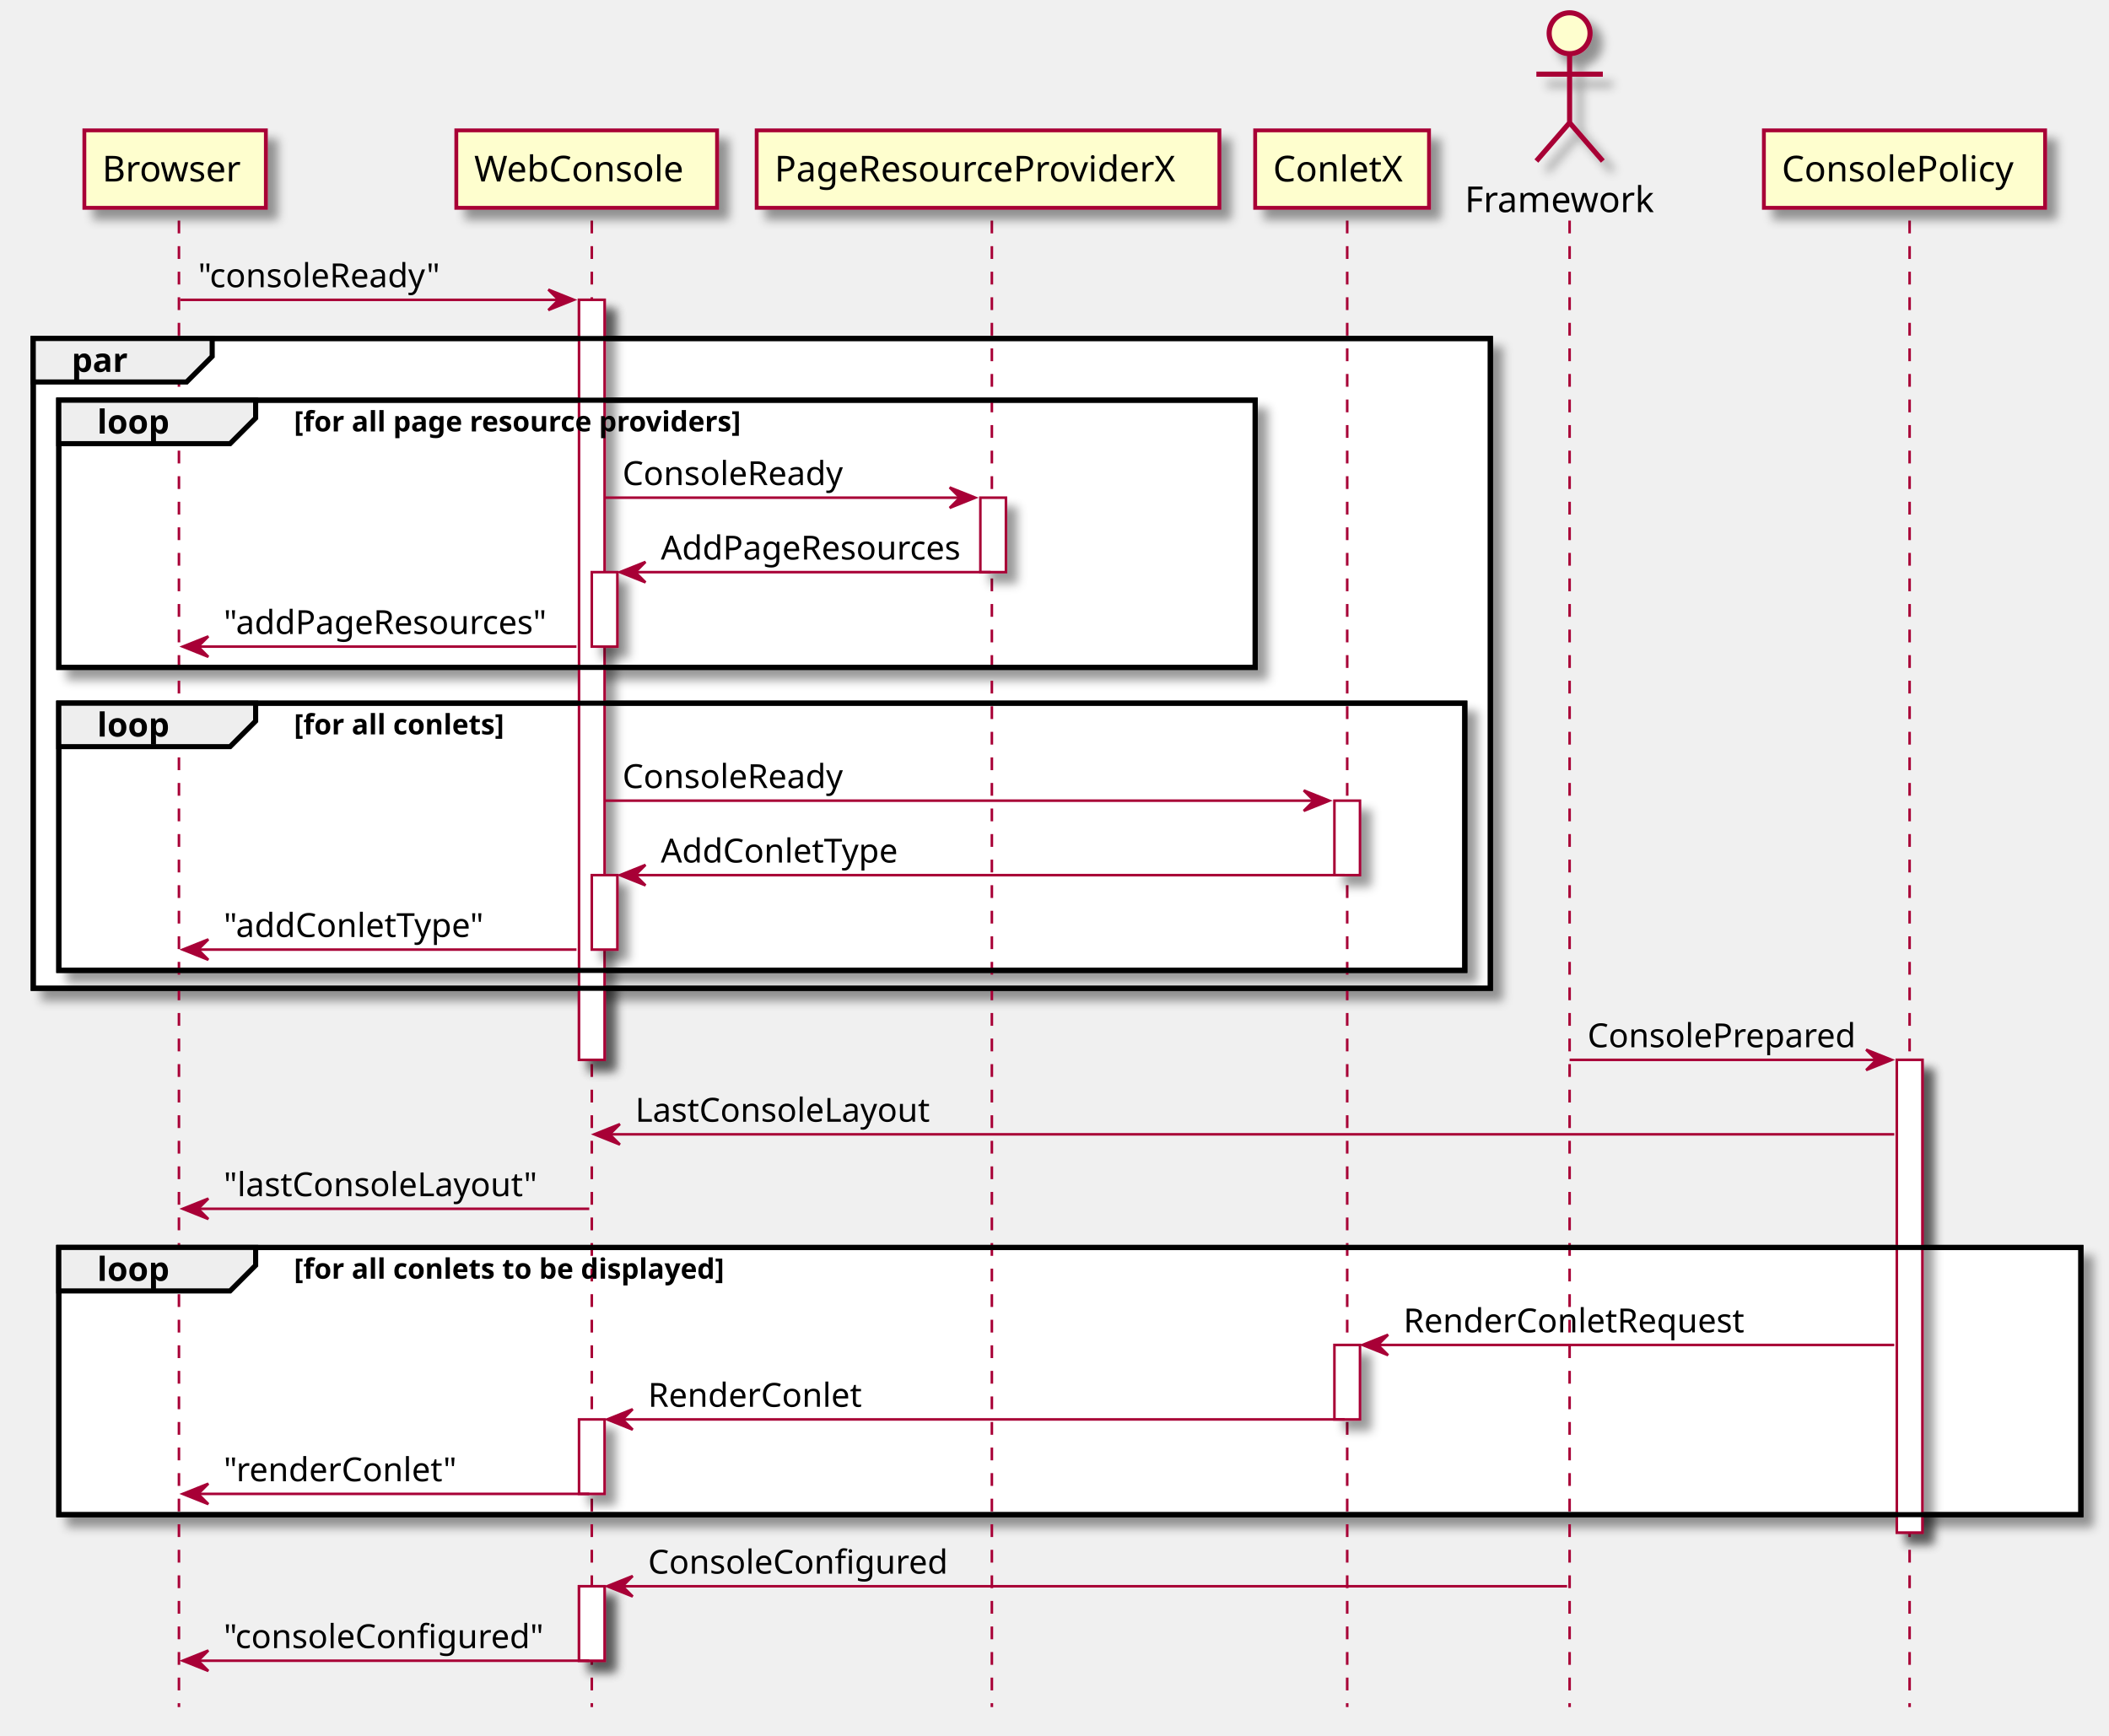
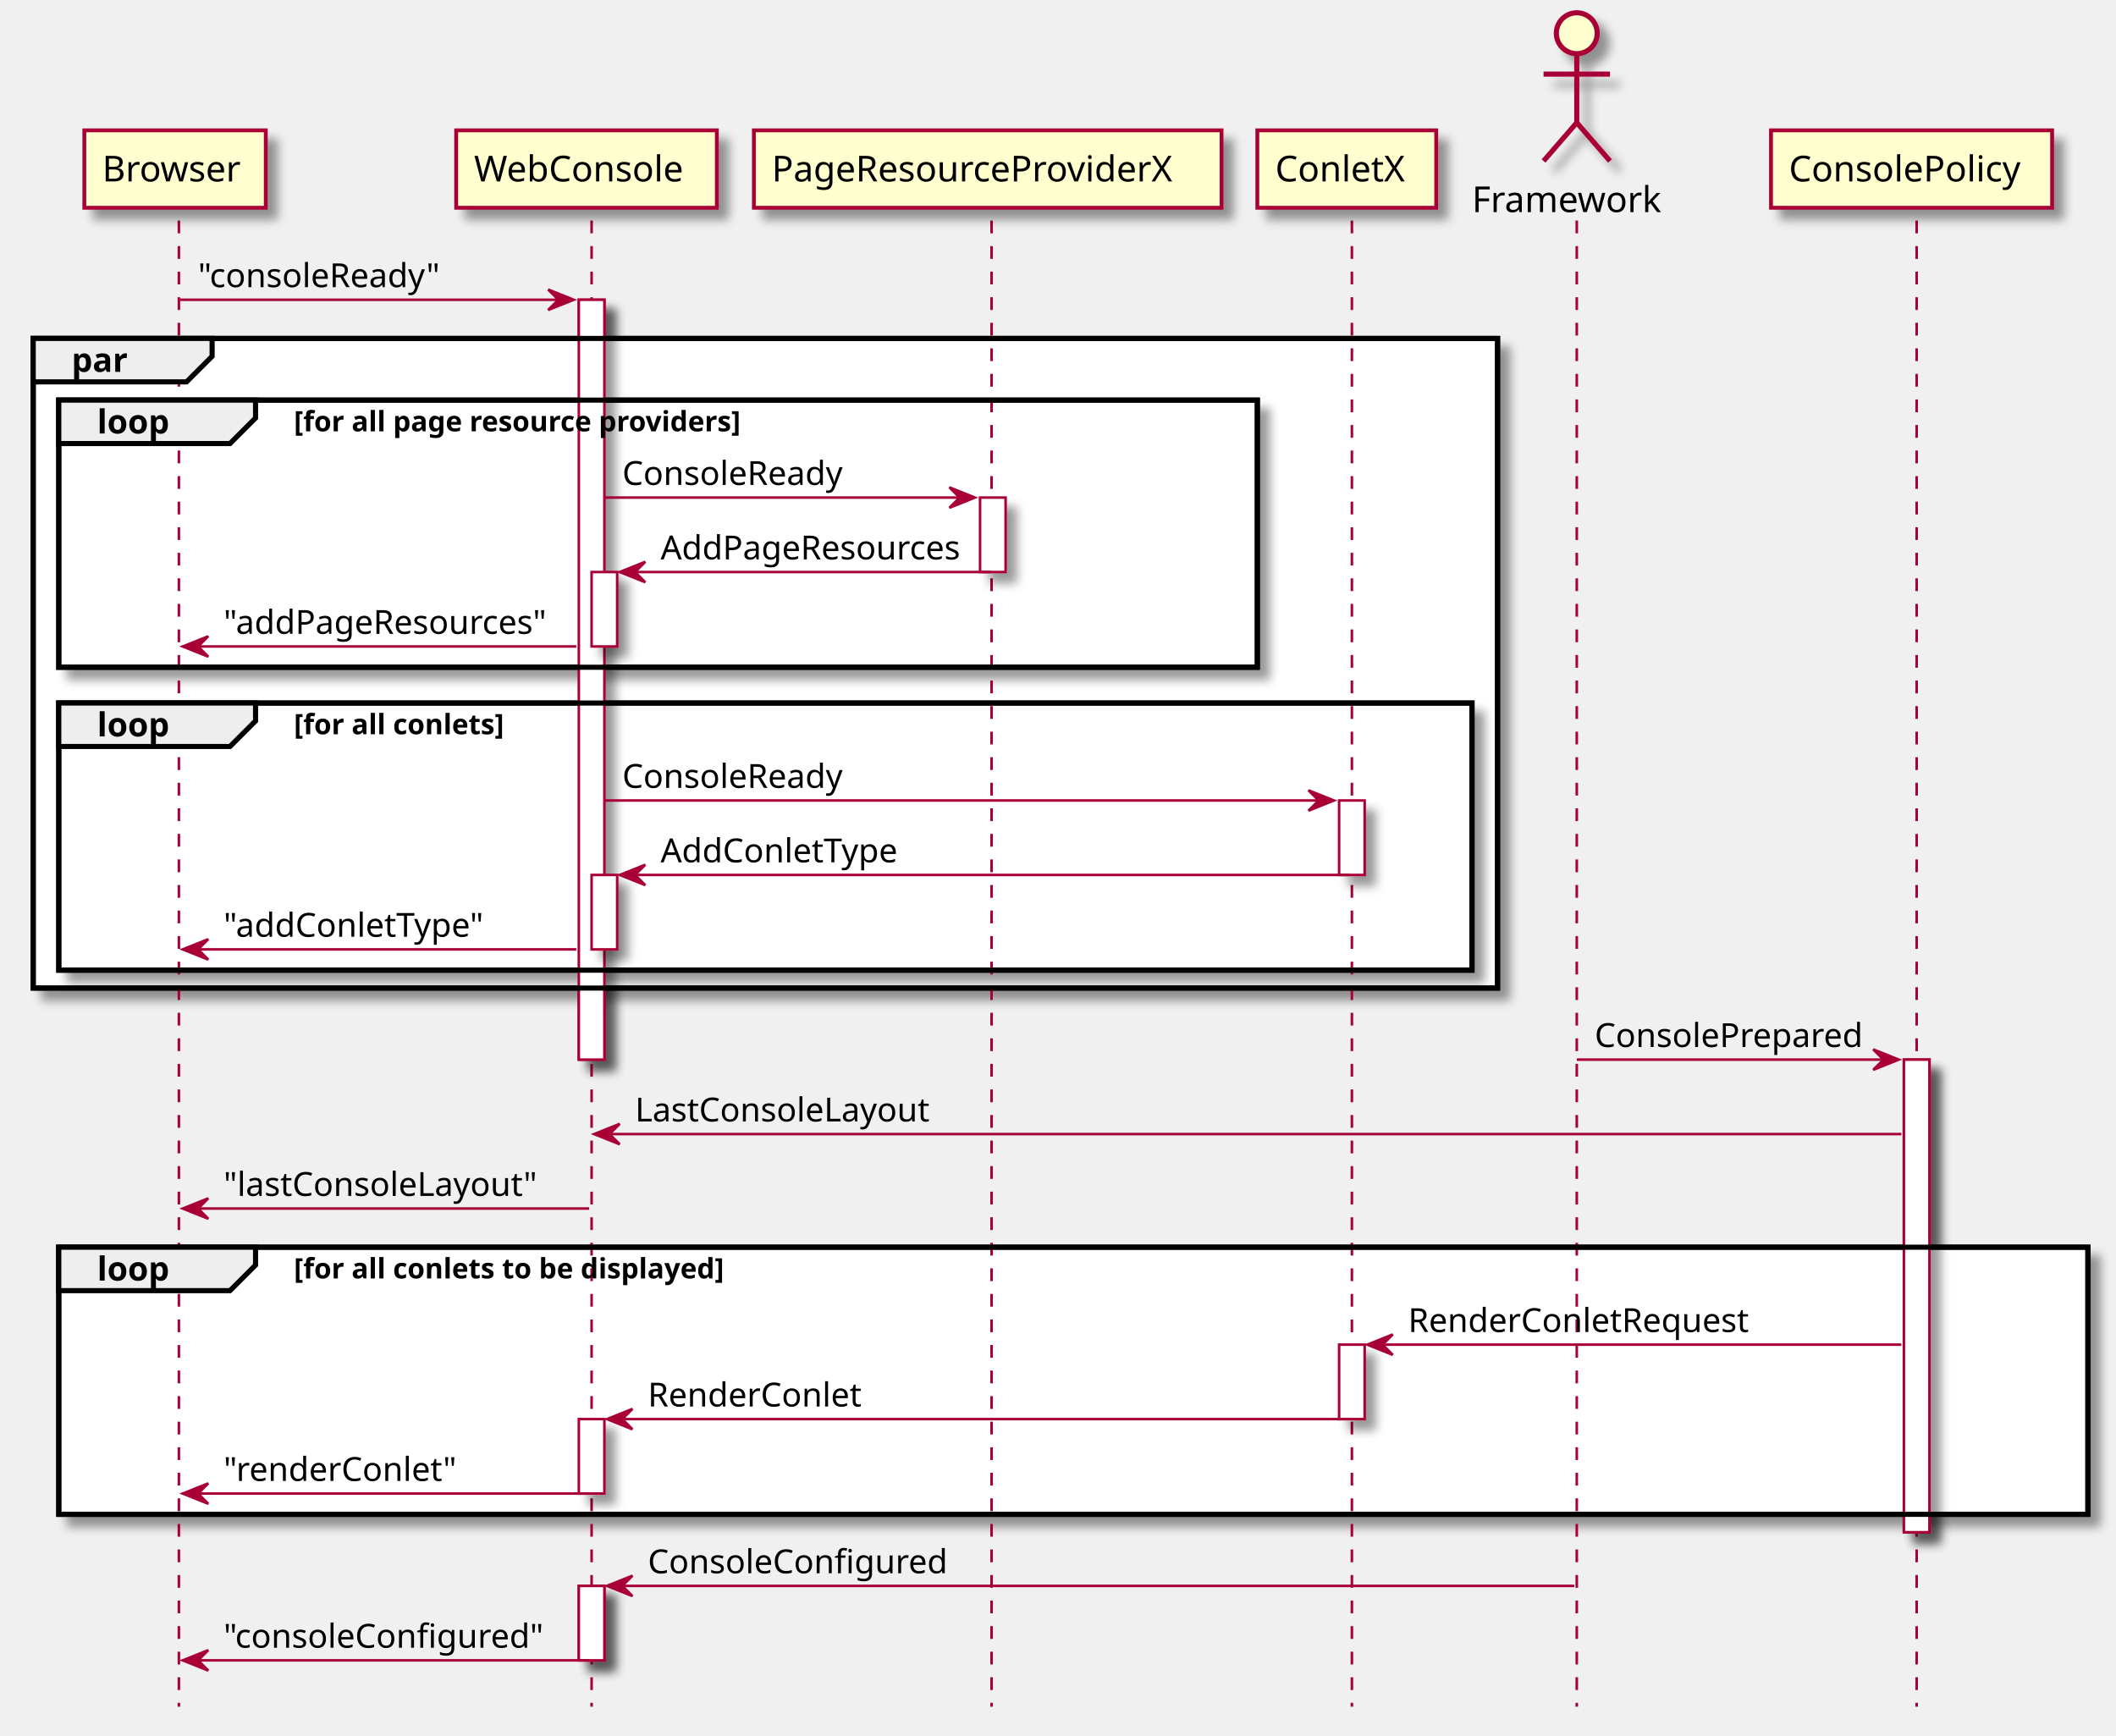
- <svg xmlns="http://www.w3.org/2000/svg" contentScriptType="application/ecmascript" contentStyleType="text/css" height="679px" preserveAspectRatio="none" style="width:825px;height:679px;" version="1.1" viewBox="0 0 825 679" width="825px" zoomAndPan="magnify">
+ <svg xmlns="http://www.w3.org/2000/svg" contentScriptType="application/ecmascript" contentStyleType="text/css" height="679px" preserveAspectRatio="none" style="width:828px;height:679px;" version="1.1" viewBox="0 0 828 679" width="828px" zoomAndPan="magnify">
  <defs>
    <filter height="300%" id="f19ftw368ty8jw" width="300%" x="-1" y="-1">
      <feGaussianBlur result="blurOut" stdDeviation="2.0" />
      <feColorMatrix in="blurOut" result="blurOut2" type="matrix" values="0 0 0 0 0 0 0 0 0 0 0 0 0 0 0 0 0 0 .4 0" />
      <feOffset dx="4.0" dy="4.0" in="blurOut2" result="blurOut3" />
      <feBlend in="SourceGraphic" in2="blurOut3" mode="normal" />
    </filter>
  </defs>
  <g>
    <rect fill="#FFFFFF" filter="url(#f19ftw368ty8jw)" height="297.328" style="stroke: #A80036; stroke-width: 1.0;" width="10" x="226.5" y="117.297" />
    <rect fill="#FFFFFF" filter="url(#f19ftw368ty8jw)" height="29.133" style="stroke: #A80036; stroke-width: 1.0;" width="10" x="231.5" y="223.828" />
    <rect fill="#FFFFFF" filter="url(#f19ftw368ty8jw)" height="29.133" style="stroke: #A80036; stroke-width: 1.0;" width="10" x="231.5" y="342.359" />
    <rect fill="#FFFFFF" filter="url(#f19ftw368ty8jw)" height="29.133" style="stroke: #A80036; stroke-width: 1.0;" width="10" x="226.5" y="555.289" />
    <rect fill="#FFFFFF" filter="url(#f19ftw368ty8jw)" height="29.133" style="stroke: #A80036; stroke-width: 1.0;" width="10" x="226.5" y="620.555" />
    <rect fill="#FFFFFF" filter="url(#f19ftw368ty8jw)" height="29.133" style="stroke: #A80036; stroke-width: 1.0;" width="10" x="383.5" y="194.695" />
-     <rect fill="#FFFFFF" filter="url(#f19ftw368ty8jw)" height="29.133" style="stroke: #A80036; stroke-width: 1.0;" width="10" x="522" y="313.227" />
-     <rect fill="#FFFFFF" filter="url(#f19ftw368ty8jw)" height="29.133" style="stroke: #A80036; stroke-width: 1.0;" width="10" x="522" y="526.156" />
-     <rect fill="#FFFFFF" filter="url(#f19ftw368ty8jw)" height="184.93" style="stroke: #A80036; stroke-width: 1.0;" width="10" x="742" y="414.625" />
-     <rect fill="#FFFFFF" filter="url(#f19ftw368ty8jw)" height="254.195" style="stroke: #000000; stroke-width: 2.0;" width="570" x="13" y="132.43" />
-     <rect fill="#FFFFFF" filter="url(#f19ftw368ty8jw)" height="104.531" style="stroke: #000000; stroke-width: 2.0;" width="468" x="23" y="156.562" />
-     <rect fill="#FFFFFF" filter="url(#f19ftw368ty8jw)" height="104.531" style="stroke: #000000; stroke-width: 2.0;" width="550" x="23" y="275.094" />
-     <rect fill="#FFFFFF" filter="url(#f19ftw368ty8jw)" height="104.531" style="stroke: #000000; stroke-width: 2.0;" width="791" x="23" y="488.023" />
+     <rect fill="#FFFFFF" filter="url(#f19ftw368ty8jw)" height="29.133" style="stroke: #A80036; stroke-width: 1.0;" width="10" x="524" y="313.227" />
+     <rect fill="#FFFFFF" filter="url(#f19ftw368ty8jw)" height="29.133" style="stroke: #A80036; stroke-width: 1.0;" width="10" x="524" y="526.156" />
+     <rect fill="#FFFFFF" filter="url(#f19ftw368ty8jw)" height="184.93" style="stroke: #A80036; stroke-width: 1.0;" width="10" x="745" y="414.625" />
+     <rect fill="#FFFFFF" filter="url(#f19ftw368ty8jw)" height="254.195" style="stroke: #000000; stroke-width: 2.0;" width="573" x="13" y="132.43" />
+     <rect fill="#FFFFFF" filter="url(#f19ftw368ty8jw)" height="104.531" style="stroke: #000000; stroke-width: 2.0;" width="469" x="23" y="156.562" />
+     <rect fill="#FFFFFF" filter="url(#f19ftw368ty8jw)" height="104.531" style="stroke: #000000; stroke-width: 2.0;" width="553" x="23" y="275.094" />
+     <rect fill="#FFFFFF" filter="url(#f19ftw368ty8jw)" height="104.531" style="stroke: #000000; stroke-width: 2.0;" width="794" x="23" y="488.023" />
    <line style="stroke: #A80036; stroke-width: 1.0; stroke-dasharray: 5.0,5.0;" x1="70" x2="70" y1="86.297" y2="667.82" />
    <line style="stroke: #A80036; stroke-width: 1.0; stroke-dasharray: 5.0,5.0;" x1="231.5" x2="231.5" y1="86.297" y2="667.82" />
    <line style="stroke: #A80036; stroke-width: 1.0; stroke-dasharray: 5.0,5.0;" x1="388" x2="388" y1="86.297" y2="667.82" />
-     <line style="stroke: #A80036; stroke-width: 1.0; stroke-dasharray: 5.0,5.0;" x1="527" x2="527" y1="86.297" y2="667.82" />
-     <line style="stroke: #A80036; stroke-width: 1.0; stroke-dasharray: 5.0,5.0;" x1="614" x2="614" y1="86.297" y2="667.82" />
-     <line style="stroke: #A80036; stroke-width: 1.0; stroke-dasharray: 5.0,5.0;" x1="747" x2="747" y1="86.297" y2="667.82" />
+     <line style="stroke: #A80036; stroke-width: 1.0; stroke-dasharray: 5.0,5.0;" x1="529" x2="529" y1="86.297" y2="667.82" />
+     <line style="stroke: #A80036; stroke-width: 1.0; stroke-dasharray: 5.0,5.0;" x1="617" x2="617" y1="86.297" y2="667.82" />
+     <line style="stroke: #A80036; stroke-width: 1.0; stroke-dasharray: 5.0,5.0;" x1="750" x2="750" y1="86.297" y2="667.82" />
    <rect fill="#FEFECE" filter="url(#f19ftw368ty8jw)" height="30.297" style="stroke: #A80036; stroke-width: 1.5;" width="71" x="33" y="51" />
    <text fill="#000000" font-family="sans-serif" font-size="14" lengthAdjust="spacingAndGlyphs" textLength="57" x="40" y="70.995">Browser</text>
    <rect fill="#FEFECE" filter="url(#f19ftw368ty8jw)" height="30.297" style="stroke: #A80036; stroke-width: 1.5;" width="102" x="178.5" y="51" />
    <text fill="#000000" font-family="sans-serif" font-size="14" lengthAdjust="spacingAndGlyphs" textLength="88" x="185.5" y="70.995">WebConsole</text>
-     <rect fill="#FEFECE" filter="url(#f19ftw368ty8jw)" height="30.297" style="stroke: #A80036; stroke-width: 1.5;" width="181" x="296" y="51" />
-     <text fill="#000000" font-family="sans-serif" font-size="14" lengthAdjust="spacingAndGlyphs" textLength="167" x="303" y="70.995">PageResourceProviderX</text>
-     <rect fill="#FEFECE" filter="url(#f19ftw368ty8jw)" height="30.297" style="stroke: #A80036; stroke-width: 1.5;" width="68" x="491" y="51" />
-     <text fill="#000000" font-family="sans-serif" font-size="14" lengthAdjust="spacingAndGlyphs" textLength="54" x="498" y="70.995">ConletX</text>
-     <text fill="#000000" font-family="sans-serif" font-size="14" lengthAdjust="spacingAndGlyphs" textLength="76" x="573" y="82.995">Framework</text>
-     <ellipse cx="614" cy="13" fill="#FEFECE" filter="url(#f19ftw368ty8jw)" rx="8" ry="8" style="stroke: #A80036; stroke-width: 2.0;" />
-     <path d="M614,21 L614,48 M601,29 L627,29 M614,48 L601,63 M614,48 L627,63 " fill="#FEFECE" filter="url(#f19ftw368ty8jw)" style="stroke: #A80036; stroke-width: 2.0;" />
-     <rect fill="#FEFECE" filter="url(#f19ftw368ty8jw)" height="30.297" style="stroke: #A80036; stroke-width: 1.5;" width="110" x="690" y="51" />
-     <text fill="#000000" font-family="sans-serif" font-size="14" lengthAdjust="spacingAndGlyphs" textLength="96" x="697" y="70.995">ConsolePolicy</text>
+     <rect fill="#FEFECE" filter="url(#f19ftw368ty8jw)" height="30.297" style="stroke: #A80036; stroke-width: 1.5;" width="183" x="295" y="51" />
+     <text fill="#000000" font-family="sans-serif" font-size="14" lengthAdjust="spacingAndGlyphs" textLength="169" x="302" y="70.995">PageResourceProviderX</text>
+     <rect fill="#FEFECE" filter="url(#f19ftw368ty8jw)" height="30.297" style="stroke: #A80036; stroke-width: 1.5;" width="70" x="492" y="51" />
+     <text fill="#000000" font-family="sans-serif" font-size="14" lengthAdjust="spacingAndGlyphs" textLength="56" x="499" y="70.995">ConletX</text>
+     <text fill="#000000" font-family="sans-serif" font-size="14" lengthAdjust="spacingAndGlyphs" textLength="76" x="576" y="82.995">Framework</text>
+     <ellipse cx="617" cy="13" fill="#FEFECE" filter="url(#f19ftw368ty8jw)" rx="8" ry="8" style="stroke: #A80036; stroke-width: 2.0;" />
+     <path d="M617,21 L617,48 M604,29 L630,29 M617,48 L604,63 M617,48 L630,63 " fill="#FEFECE" filter="url(#f19ftw368ty8jw)" style="stroke: #A80036; stroke-width: 2.0;" />
+     <rect fill="#FEFECE" filter="url(#f19ftw368ty8jw)" height="30.297" style="stroke: #A80036; stroke-width: 1.5;" width="110" x="693" y="51" />
+     <text fill="#000000" font-family="sans-serif" font-size="14" lengthAdjust="spacingAndGlyphs" textLength="96" x="700" y="70.995">ConsolePolicy</text>
    <rect fill="#FFFFFF" filter="url(#f19ftw368ty8jw)" height="297.328" style="stroke: #A80036; stroke-width: 1.0;" width="10" x="226.5" y="117.297" />
    <rect fill="#FFFFFF" filter="url(#f19ftw368ty8jw)" height="29.133" style="stroke: #A80036; stroke-width: 1.0;" width="10" x="231.5" y="223.828" />
    <rect fill="#FFFFFF" filter="url(#f19ftw368ty8jw)" height="29.133" style="stroke: #A80036; stroke-width: 1.0;" width="10" x="231.5" y="342.359" />
    <rect fill="#FFFFFF" filter="url(#f19ftw368ty8jw)" height="29.133" style="stroke: #A80036; stroke-width: 1.0;" width="10" x="226.5" y="555.289" />
    <rect fill="#FFFFFF" filter="url(#f19ftw368ty8jw)" height="29.133" style="stroke: #A80036; stroke-width: 1.0;" width="10" x="226.5" y="620.555" />
    <rect fill="#FFFFFF" filter="url(#f19ftw368ty8jw)" height="29.133" style="stroke: #A80036; stroke-width: 1.0;" width="10" x="383.5" y="194.695" />
-     <rect fill="#FFFFFF" filter="url(#f19ftw368ty8jw)" height="29.133" style="stroke: #A80036; stroke-width: 1.0;" width="10" x="522" y="313.227" />
-     <rect fill="#FFFFFF" filter="url(#f19ftw368ty8jw)" height="29.133" style="stroke: #A80036; stroke-width: 1.0;" width="10" x="522" y="526.156" />
-     <rect fill="#FFFFFF" filter="url(#f19ftw368ty8jw)" height="184.93" style="stroke: #A80036; stroke-width: 1.0;" width="10" x="742" y="414.625" />
+     <rect fill="#FFFFFF" filter="url(#f19ftw368ty8jw)" height="29.133" style="stroke: #A80036; stroke-width: 1.0;" width="10" x="524" y="313.227" />
+     <rect fill="#FFFFFF" filter="url(#f19ftw368ty8jw)" height="29.133" style="stroke: #A80036; stroke-width: 1.0;" width="10" x="524" y="526.156" />
+     <rect fill="#FFFFFF" filter="url(#f19ftw368ty8jw)" height="184.93" style="stroke: #A80036; stroke-width: 1.0;" width="10" x="745" y="414.625" />
    <polygon fill="#A80036" points="214.5,113.297,224.5,117.297,214.5,121.297,218.5,117.297" style="stroke: #A80036; stroke-width: 1.0;" />
    <line style="stroke: #A80036; stroke-width: 1.0;" x1="70.5" x2="220.5" y1="117.297" y2="117.297" />
    <text fill="#000000" font-family="sans-serif" font-size="13" lengthAdjust="spacingAndGlyphs" textLength="98" x="77.5" y="112.364">"consoleReady"</text>
-     <rect fill="none" height="254.195" style="stroke: #000000; stroke-width: 2.0;" width="570" x="13" y="132.43" />
+     <rect fill="none" height="254.195" style="stroke: #000000; stroke-width: 2.0;" width="573" x="13" y="132.43" />
    <polygon fill="#EEEEEE" points="13,132.43,83,132.43,83,139.43,73,149.43,13,149.43,13,132.43" style="stroke: #000000; stroke-width: 2.0;" />
    <text fill="#000000" font-family="sans-serif" font-size="13" font-weight="bold" lengthAdjust="spacingAndGlyphs" textLength="25" x="28" y="145.497">par</text>
-     <rect fill="none" height="104.531" style="stroke: #000000; stroke-width: 2.0;" width="468" x="23" y="156.562" />
+     <rect fill="none" height="104.531" style="stroke: #000000; stroke-width: 2.0;" width="469" x="23" y="156.562" />
    <polygon fill="#EEEEEE" points="23,156.562,100,156.562,100,163.562,90,173.562,23,173.562,23,156.562" style="stroke: #000000; stroke-width: 2.0;" />
    <text fill="#000000" font-family="sans-serif" font-size="13" font-weight="bold" lengthAdjust="spacingAndGlyphs" textLength="32" x="38" y="169.629">loop</text>
    <text fill="#000000" font-family="sans-serif" font-size="11" font-weight="bold" lengthAdjust="spacingAndGlyphs" textLength="208" x="115" y="168.773">[for all page resource providers]</text>
    <polygon fill="#A80036" points="371.5,190.695,381.5,194.695,371.5,198.695,375.5,194.695" style="stroke: #A80036; stroke-width: 1.0;" />
    <line style="stroke: #A80036; stroke-width: 1.0;" x1="236.5" x2="377.5" y1="194.695" y2="194.695" />
    <text fill="#000000" font-family="sans-serif" font-size="13" lengthAdjust="spacingAndGlyphs" textLength="90" x="243.5" y="189.762">ConsoleReady</text>
    <polygon fill="#A80036" points="252.5,219.828,242.5,223.828,252.5,227.828,248.5,223.828" style="stroke: #A80036; stroke-width: 1.0;" />
    <line style="stroke: #A80036; stroke-width: 1.0;" x1="246.5" x2="387.5" y1="223.828" y2="223.828" />
    <text fill="#000000" font-family="sans-serif" font-size="13" lengthAdjust="spacingAndGlyphs" textLength="123" x="258.5" y="218.895">AddPageResources</text>
    <polygon fill="#A80036" points="81.5,248.961,71.5,252.961,81.5,256.961,77.5,252.961" style="stroke: #A80036; stroke-width: 1.0;" />
    <line style="stroke: #A80036; stroke-width: 1.0;" x1="75.5" x2="225.5" y1="252.961" y2="252.961" />
    <text fill="#000000" font-family="sans-serif" font-size="13" lengthAdjust="spacingAndGlyphs" textLength="132" x="87.5" y="248.028">"addPageResources"</text>
-     <rect fill="none" height="104.531" style="stroke: #000000; stroke-width: 2.0;" width="550" x="23" y="275.094" />
+     <rect fill="none" height="104.531" style="stroke: #000000; stroke-width: 2.0;" width="553" x="23" y="275.094" />
    <polygon fill="#EEEEEE" points="23,275.094,100,275.094,100,282.094,90,292.094,23,292.094,23,275.094" style="stroke: #000000; stroke-width: 2.0;" />
    <text fill="#000000" font-family="sans-serif" font-size="13" font-weight="bold" lengthAdjust="spacingAndGlyphs" textLength="32" x="38" y="288.161">loop</text>
    <text fill="#000000" font-family="sans-serif" font-size="11" font-weight="bold" lengthAdjust="spacingAndGlyphs" textLength="99" x="115" y="287.304">[for all conlets]</text>
-     <polygon fill="#A80036" points="510,309.227,520,313.227,510,317.227,514,313.227" style="stroke: #A80036; stroke-width: 1.0;" />
-     <line style="stroke: #A80036; stroke-width: 1.0;" x1="236.5" x2="516" y1="313.227" y2="313.227" />
+     <polygon fill="#A80036" points="512,309.227,522,313.227,512,317.227,516,313.227" style="stroke: #A80036; stroke-width: 1.0;" />
+     <line style="stroke: #A80036; stroke-width: 1.0;" x1="236.5" x2="518" y1="313.227" y2="313.227" />
    <text fill="#000000" font-family="sans-serif" font-size="13" lengthAdjust="spacingAndGlyphs" textLength="90" x="243.5" y="308.293">ConsoleReady</text>
    <polygon fill="#A80036" points="252.5,338.359,242.5,342.359,252.5,346.359,248.5,342.359" style="stroke: #A80036; stroke-width: 1.0;" />
-     <line style="stroke: #A80036; stroke-width: 1.0;" x1="246.5" x2="526" y1="342.359" y2="342.359" />
+     <line style="stroke: #A80036; stroke-width: 1.0;" x1="246.5" x2="528" y1="342.359" y2="342.359" />
    <text fill="#000000" font-family="sans-serif" font-size="13" lengthAdjust="spacingAndGlyphs" textLength="96" x="258.5" y="337.426">AddConletType</text>
    <polygon fill="#A80036" points="81.5,367.492,71.5,371.492,81.5,375.492,77.5,371.492" style="stroke: #A80036; stroke-width: 1.0;" />
    <line style="stroke: #A80036; stroke-width: 1.0;" x1="75.5" x2="225.5" y1="371.492" y2="371.492" />
    <text fill="#000000" font-family="sans-serif" font-size="13" lengthAdjust="spacingAndGlyphs" textLength="105" x="87.5" y="366.559">"addConletType"</text>
-     <polygon fill="#A80036" points="730,410.625,740,414.625,730,418.625,734,414.625" style="stroke: #A80036; stroke-width: 1.0;" />
-     <line style="stroke: #A80036; stroke-width: 1.0;" x1="614" x2="736" y1="414.625" y2="414.625" />
-     <text fill="#000000" font-family="sans-serif" font-size="13" lengthAdjust="spacingAndGlyphs" textLength="109" x="621" y="409.692">ConsolePrepared</text>
+     <polygon fill="#A80036" points="733,410.625,743,414.625,733,418.625,737,414.625" style="stroke: #A80036; stroke-width: 1.0;" />
+     <line style="stroke: #A80036; stroke-width: 1.0;" x1="617" x2="739" y1="414.625" y2="414.625" />
+     <text fill="#000000" font-family="sans-serif" font-size="13" lengthAdjust="spacingAndGlyphs" textLength="109" x="624" y="409.692">ConsolePrepared</text>
    <polygon fill="#A80036" points="242.5,439.758,232.5,443.758,242.5,447.758,238.5,443.758" style="stroke: #A80036; stroke-width: 1.0;" />
-     <line style="stroke: #A80036; stroke-width: 1.0;" x1="236.5" x2="741" y1="443.758" y2="443.758" />
+     <line style="stroke: #A80036; stroke-width: 1.0;" x1="236.5" x2="744" y1="443.758" y2="443.758" />
    <text fill="#000000" font-family="sans-serif" font-size="13" lengthAdjust="spacingAndGlyphs" textLength="121" x="248.5" y="438.825">LastConsoleLayout</text>
    <polygon fill="#A80036" points="81.5,468.891,71.5,472.891,81.5,476.891,77.5,472.891" style="stroke: #A80036; stroke-width: 1.0;" />
    <line style="stroke: #A80036; stroke-width: 1.0;" x1="75.5" x2="230.5" y1="472.891" y2="472.891" />
    <text fill="#000000" font-family="sans-serif" font-size="13" lengthAdjust="spacingAndGlyphs" textLength="127" x="87.5" y="467.957">"lastConsoleLayout"</text>
-     <rect fill="none" height="104.531" style="stroke: #000000; stroke-width: 2.0;" width="791" x="23" y="488.023" />
+     <rect fill="none" height="104.531" style="stroke: #000000; stroke-width: 2.0;" width="794" x="23" y="488.023" />
    <polygon fill="#EEEEEE" points="23,488.023,100,488.023,100,495.023,90,505.023,23,505.023,23,488.023" style="stroke: #000000; stroke-width: 2.0;" />
    <text fill="#000000" font-family="sans-serif" font-size="13" font-weight="bold" lengthAdjust="spacingAndGlyphs" textLength="32" x="38" y="501.09">loop</text>
    <text fill="#000000" font-family="sans-serif" font-size="11" font-weight="bold" lengthAdjust="spacingAndGlyphs" textLength="202" x="115" y="500.234">[for all conlets to be displayed]</text>
-     <polygon fill="#A80036" points="543,522.156,533,526.156,543,530.156,539,526.156" style="stroke: #A80036; stroke-width: 1.0;" />
-     <line style="stroke: #A80036; stroke-width: 1.0;" x1="537" x2="741" y1="526.156" y2="526.156" />
-     <text fill="#000000" font-family="sans-serif" font-size="13" lengthAdjust="spacingAndGlyphs" textLength="138" x="549" y="521.223">RenderConletRequest</text>
+     <polygon fill="#A80036" points="545,522.156,535,526.156,545,530.156,541,526.156" style="stroke: #A80036; stroke-width: 1.0;" />
+     <line style="stroke: #A80036; stroke-width: 1.0;" x1="539" x2="744" y1="526.156" y2="526.156" />
+     <text fill="#000000" font-family="sans-serif" font-size="13" lengthAdjust="spacingAndGlyphs" textLength="138" x="551" y="521.223">RenderConletRequest</text>
    <polygon fill="#A80036" points="247.5,551.289,237.5,555.289,247.5,559.289,243.5,555.289" style="stroke: #A80036; stroke-width: 1.0;" />
-     <line style="stroke: #A80036; stroke-width: 1.0;" x1="241.5" x2="526" y1="555.289" y2="555.289" />
+     <line style="stroke: #A80036; stroke-width: 1.0;" x1="241.5" x2="528" y1="555.289" y2="555.289" />
    <text fill="#000000" font-family="sans-serif" font-size="13" lengthAdjust="spacingAndGlyphs" textLength="86" x="253.5" y="550.356">RenderConlet</text>
    <polygon fill="#A80036" points="81.5,580.422,71.5,584.422,81.5,588.422,77.5,584.422" style="stroke: #A80036; stroke-width: 1.0;" />
    <line style="stroke: #A80036; stroke-width: 1.0;" x1="75.5" x2="230.5" y1="584.422" y2="584.422" />
    <text fill="#000000" font-family="sans-serif" font-size="13" lengthAdjust="spacingAndGlyphs" textLength="93" x="87.5" y="579.489">"renderConlet"</text>
    <polygon fill="#A80036" points="247.5,616.555,237.5,620.555,247.5,624.555,243.5,620.555" style="stroke: #A80036; stroke-width: 1.0;" />
-     <line style="stroke: #A80036; stroke-width: 1.0;" x1="241.5" x2="613" y1="620.555" y2="620.555" />
+     <line style="stroke: #A80036; stroke-width: 1.0;" x1="241.5" x2="616" y1="620.555" y2="620.555" />
    <text fill="#000000" font-family="sans-serif" font-size="13" lengthAdjust="spacingAndGlyphs" textLength="120" x="253.5" y="615.622">ConsoleConfigured</text>
    <polygon fill="#A80036" points="81.5,645.688,71.5,649.688,81.5,653.688,77.5,649.688" style="stroke: #A80036; stroke-width: 1.0;" />
    <line style="stroke: #A80036; stroke-width: 1.0;" x1="75.5" x2="230.5" y1="649.688" y2="649.688" />
    <text fill="#000000" font-family="sans-serif" font-size="13" lengthAdjust="spacingAndGlyphs" textLength="128" x="87.5" y="644.754">"consoleConfigured"</text>
  </g>
</svg>
